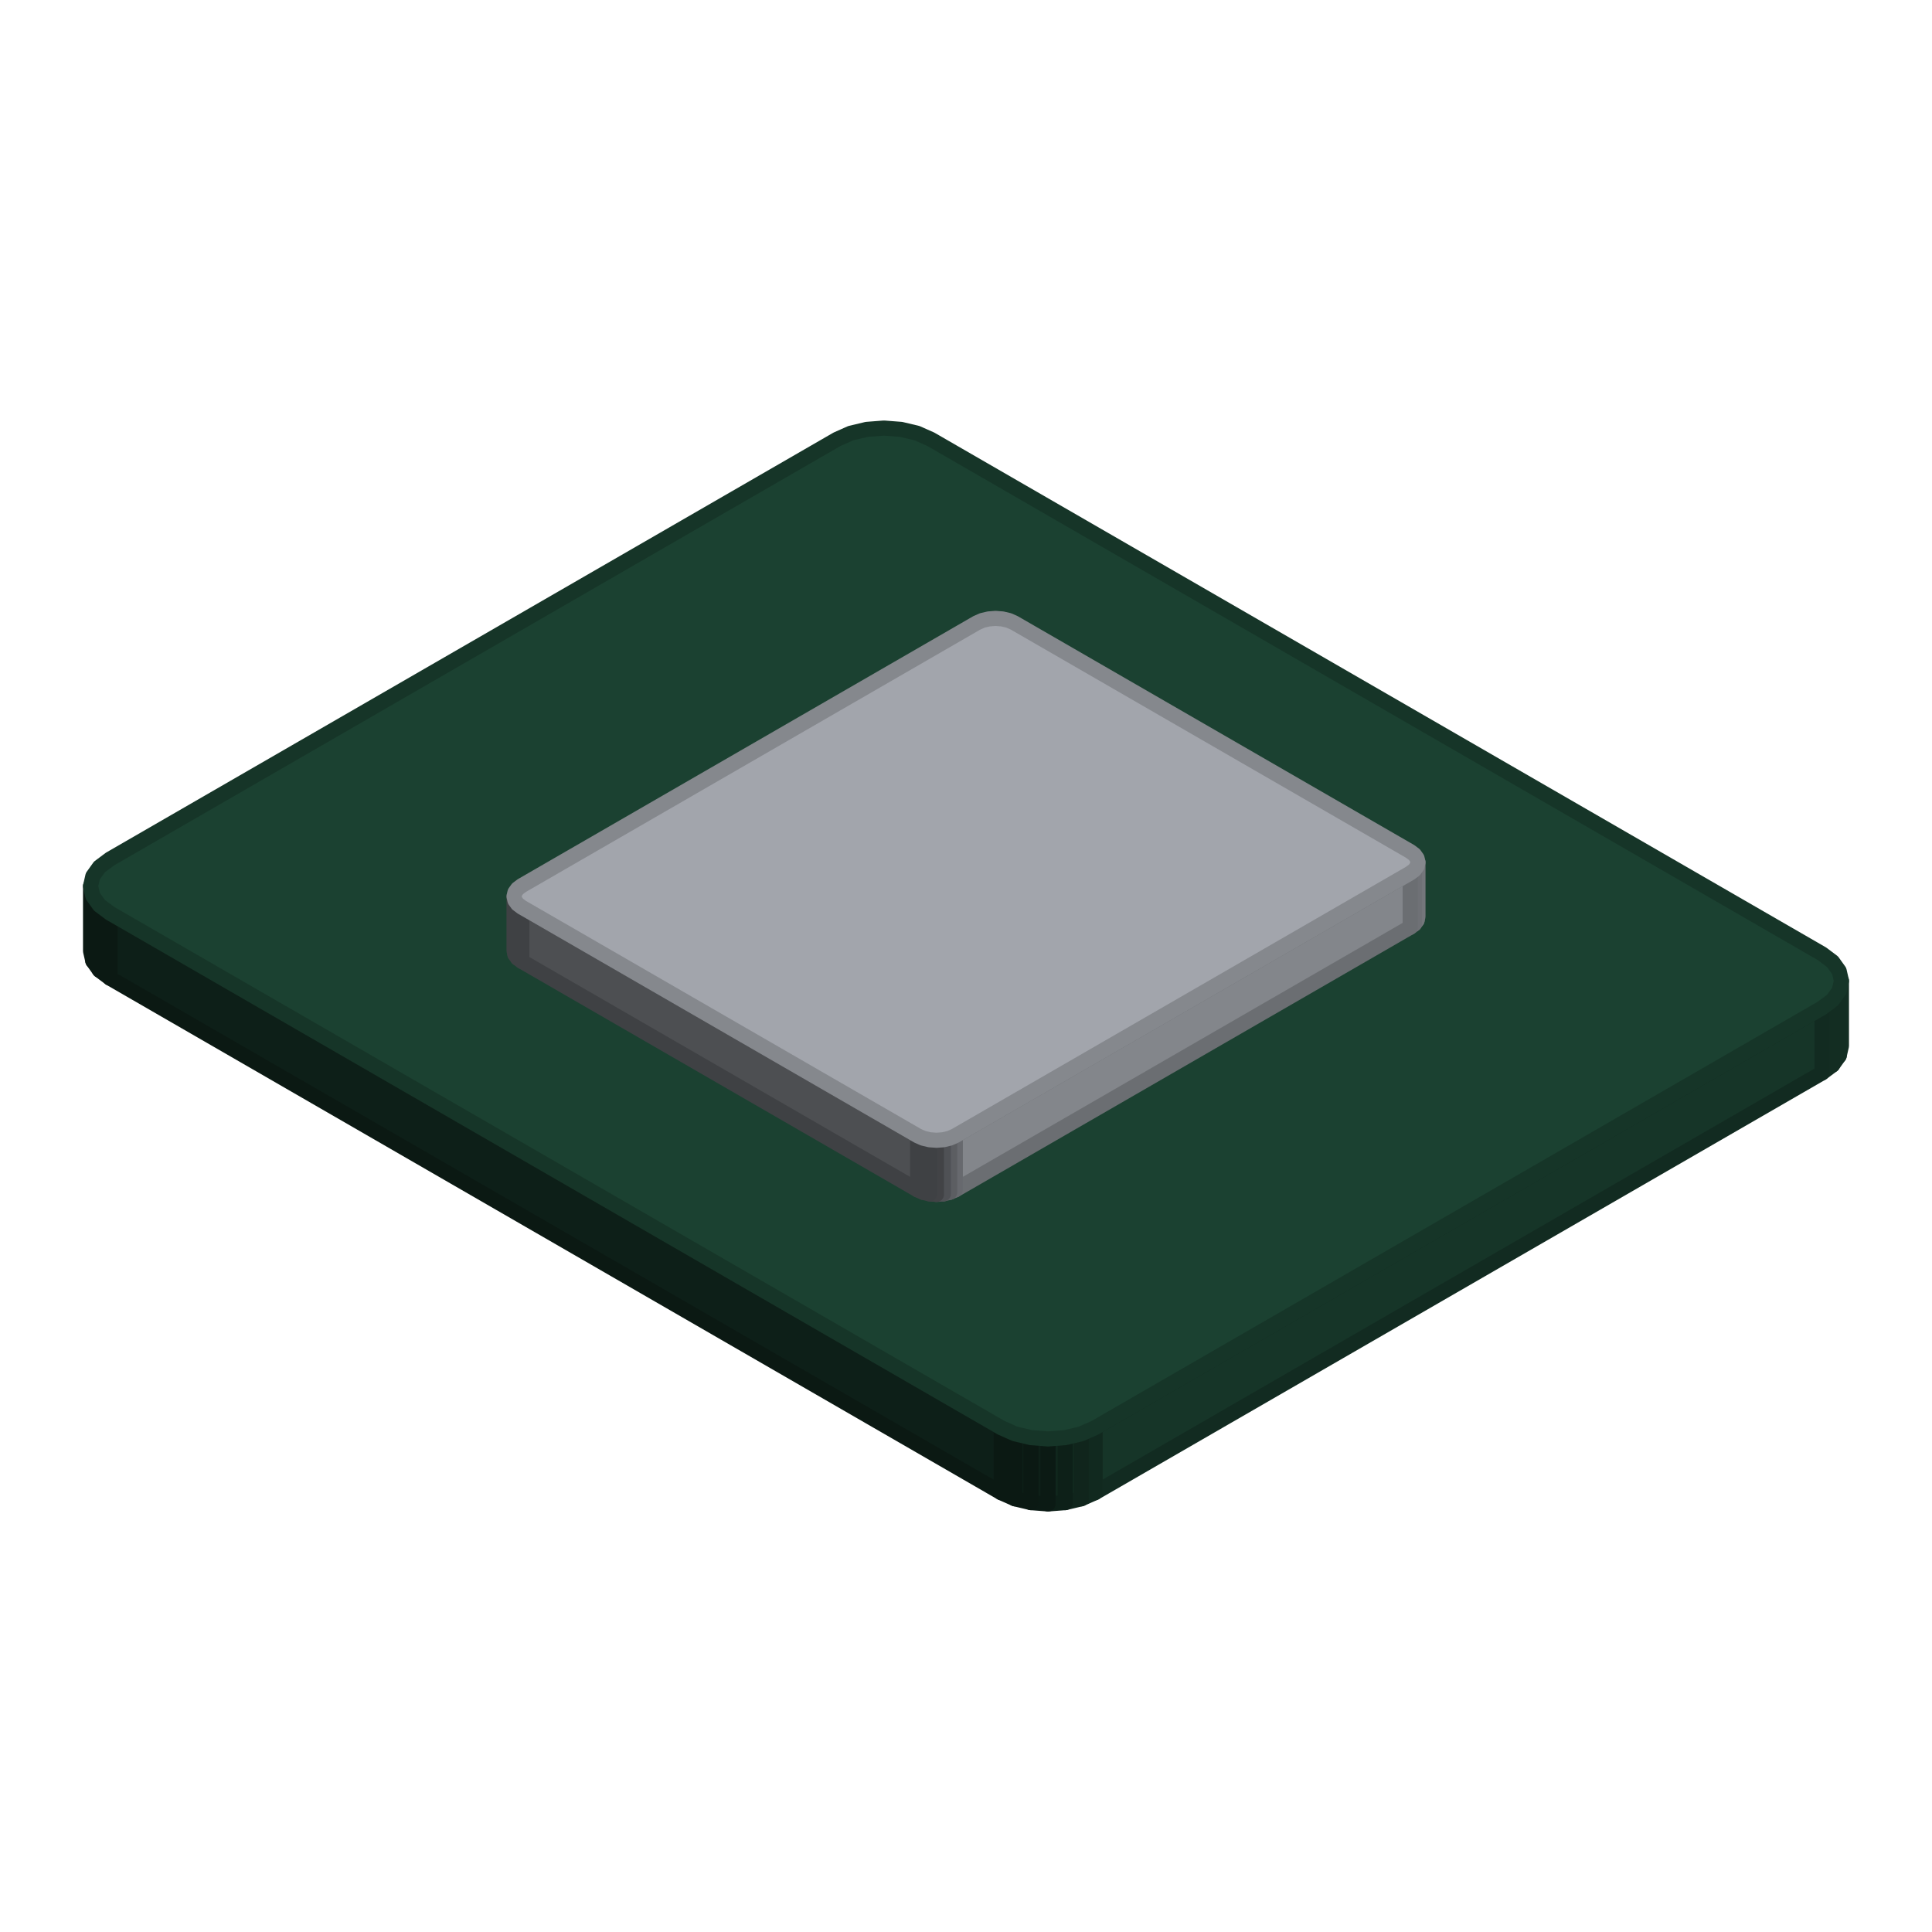
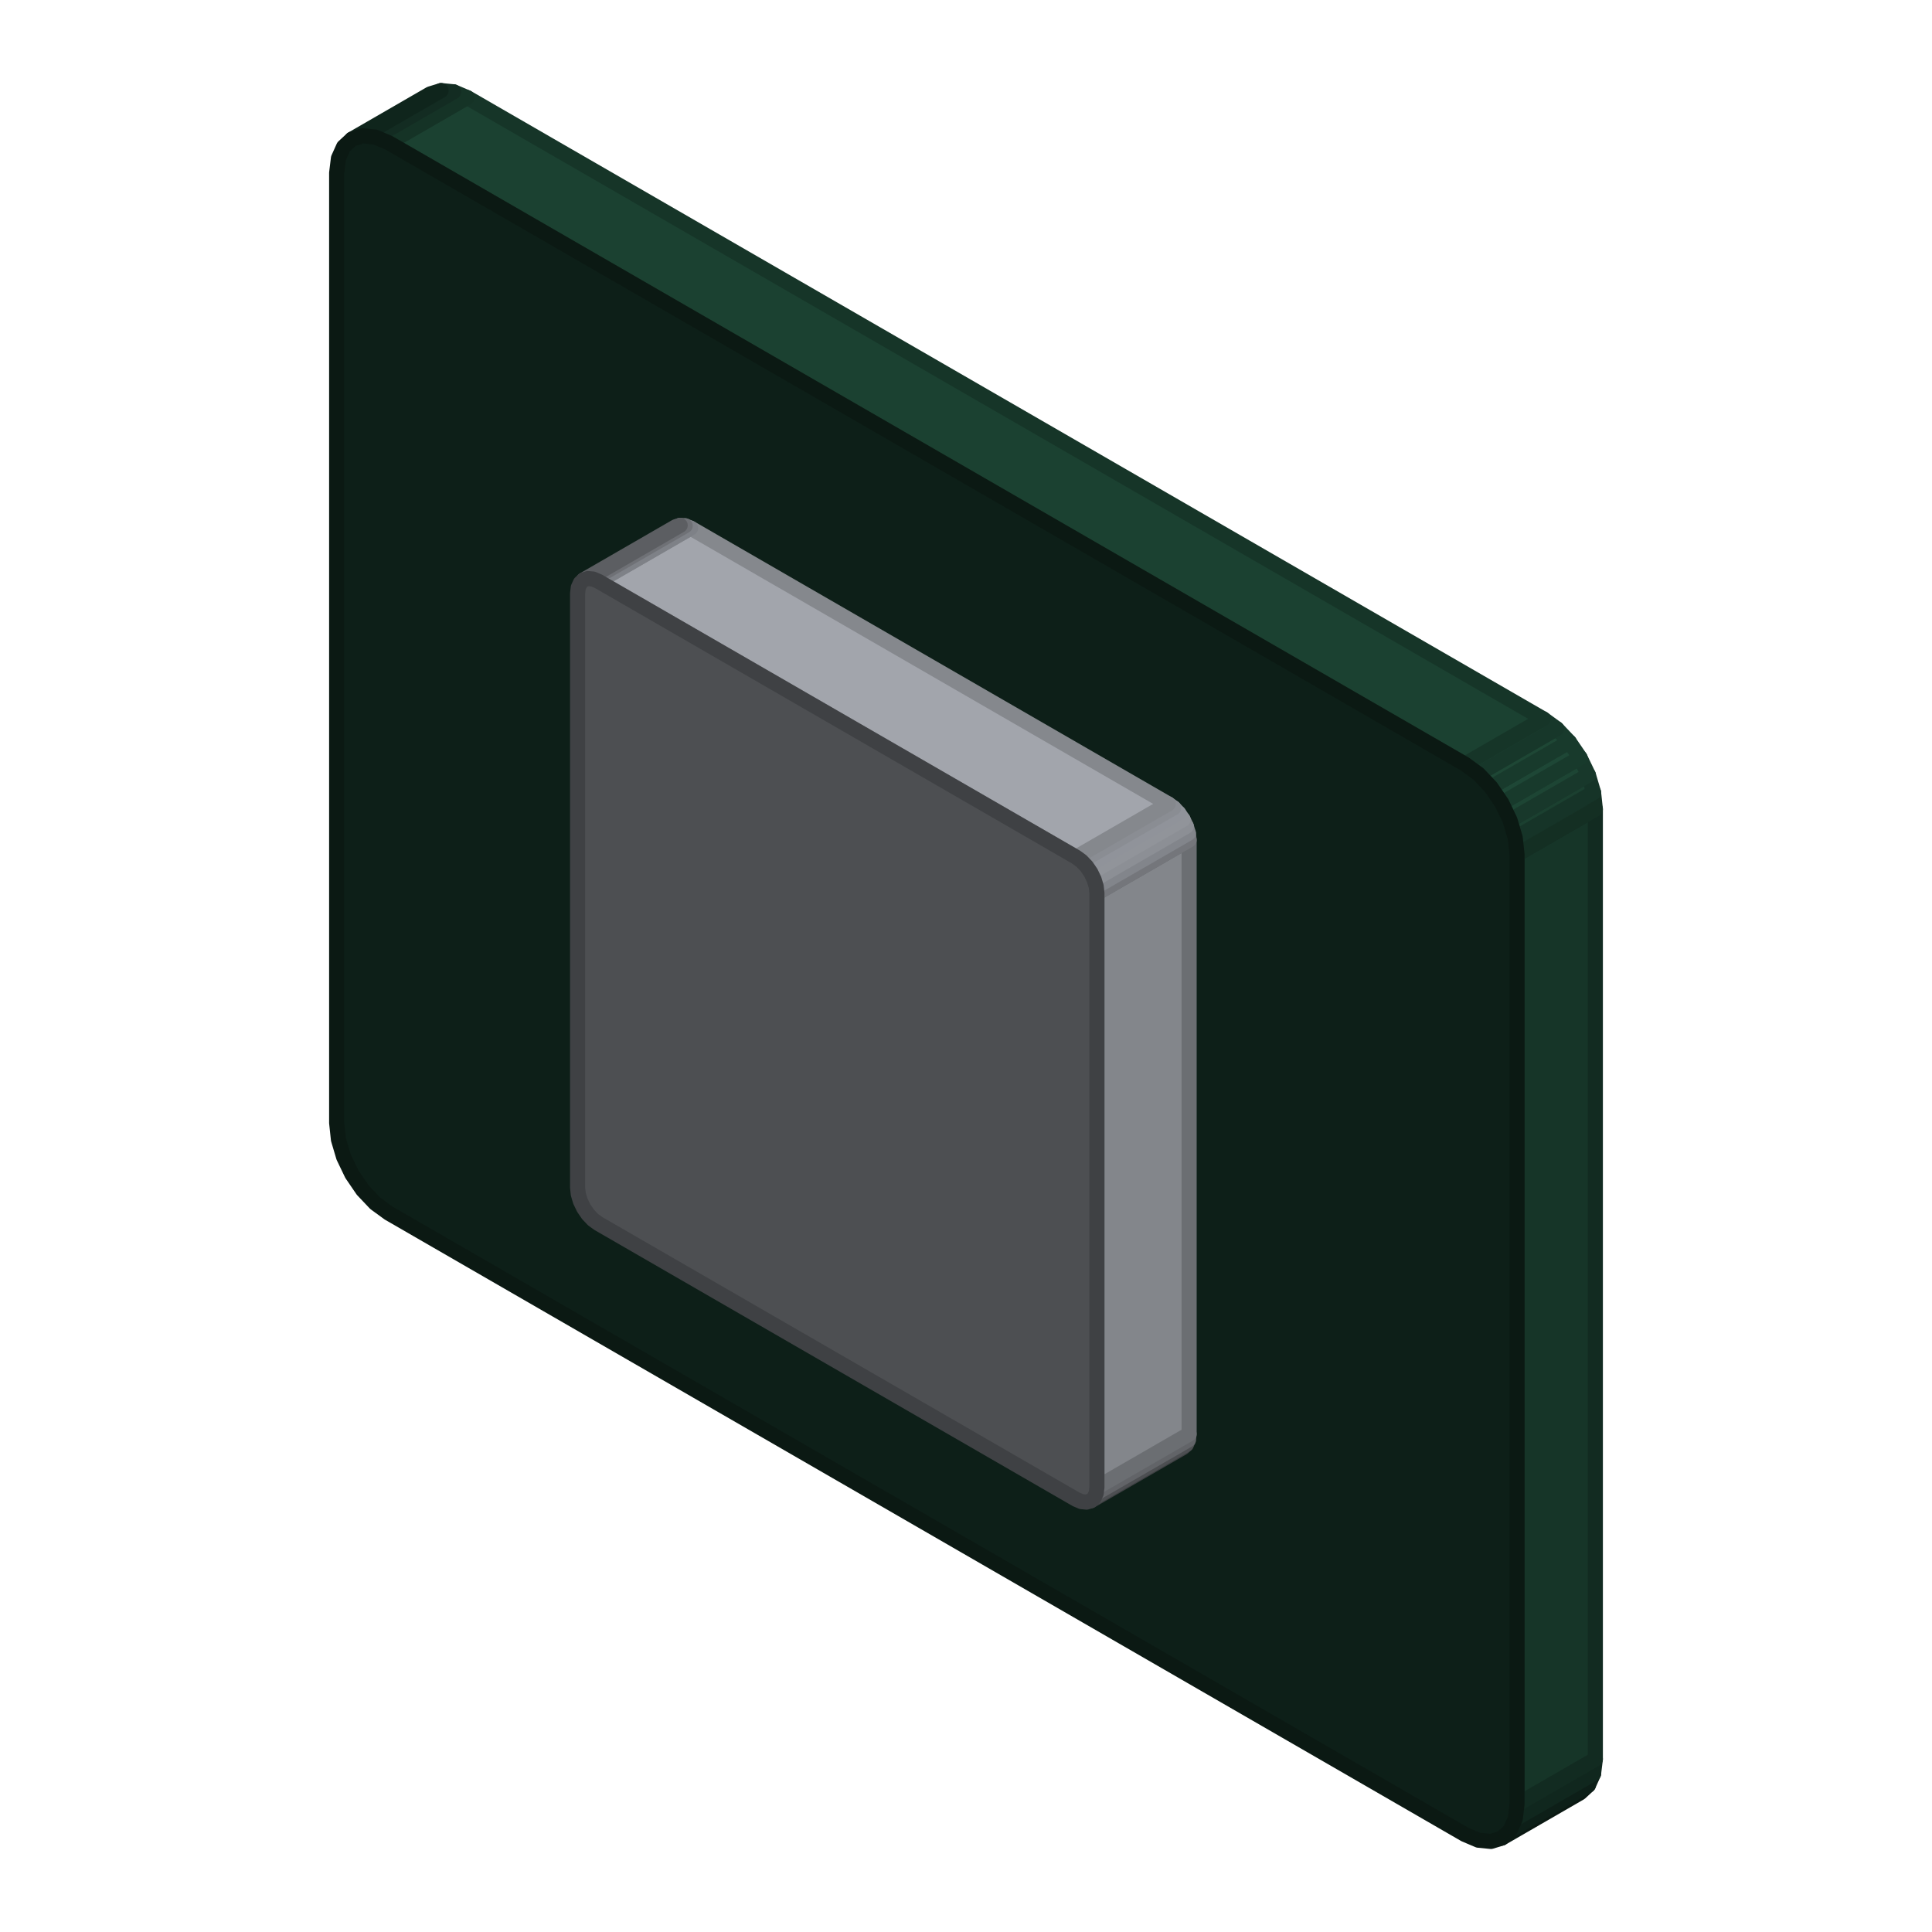
<svg xmlns="http://www.w3.org/2000/svg" viewBox="0 0 64 64" width="64" height="64" role="img" aria-label="Seeed XIAO (ESP32 family)">
  <g shape-rendering="geometricPrecision">
-     <path d="M61 34.646L60.925 34.975L60.925 32.822L61 32.493Z" fill="#18392b" stroke="#142f24" stroke-width=".5" stroke-linejoin="round" />
-     <path d="M60.925 34.975L60.706 35.281L60.706 33.128L60.925 32.822Z" fill="#18392b" stroke="#132e23" stroke-width=".5" stroke-linejoin="round" />
-     <path d="M60.706 35.281L60.356 35.543L60.356 33.39L60.706 33.128Z" fill="#173629" stroke="#132d22" stroke-width=".5" stroke-linejoin="round" />
-     <path d="M60.356 35.543L36.273 49.448L36.273 47.295L60.356 33.39Z" fill="#163528" stroke="#122b21" stroke-width=".5" stroke-linejoin="round" />
-     <path d="M36.273 49.448L35.818 49.65L35.818 47.497L36.273 47.295Z" fill="#153226" stroke="#11291f" stroke-width=".5" stroke-linejoin="round" />
-     <path d="M35.818 49.65L35.288 49.776L35.288 47.623L35.818 47.497Z" fill="#132d22" stroke="#10251c" stroke-width=".5" stroke-linejoin="round" />
-     <path d="M35.288 49.776L34.719 49.82L34.719 47.667L35.288 47.623Z" fill="#10271d" stroke="#0d2018" stroke-width=".5" stroke-linejoin="round" />
-     <path d="M34.719 49.82L34.15 49.776L34.15 47.623L34.719 47.667Z" fill="#0e2018" stroke="#0b1a14" stroke-width=".5" stroke-linejoin="round" />
-     <path d="M34.15 49.776L33.62 49.65L33.62 47.497L34.15 47.623Z" fill="#0d1f18" stroke="#0b1913" stroke-width=".5" stroke-linejoin="round" />
-     <path d="M33.62 49.65L33.165 49.448L33.165 47.295L33.62 47.497Z" fill="#0d1f18" stroke="#0b1913" stroke-width=".5" stroke-linejoin="round" />
-     <path d="M33.165 49.448L3.644 32.404L3.644 30.251L33.165 47.295Z" fill="#0d1f18" stroke="#0b1913" stroke-width=".5" stroke-linejoin="round" />
-     <path d="M3.644 32.404L3.294 32.141L3.294 29.988L3.644 30.251Z" fill="#0d1f18" stroke="#0b1913" stroke-width=".5" stroke-linejoin="round" />
-     <path d="M3.294 32.141L3.075 31.835L3.075 29.682L3.294 29.988Z" fill="#0d1f18" stroke="#0b1913" stroke-width=".5" stroke-linejoin="round" />
-     <path d="M3.075 31.835L3 31.507L3 29.354L3.075 29.682Z" fill="#0d1f18" stroke="#0b1913" stroke-width=".5" stroke-linejoin="round" />
-     <path d="M60.356 31.596L60.706 31.859L60.925 32.165L61 32.493L60.925 32.822L60.706 33.128L60.356 33.39L36.273 47.295L35.818 47.497L35.288 47.623L34.719 47.667L34.15 47.623L33.62 47.497L33.165 47.295L3.644 30.251L3.294 29.988L3.075 29.682L3 29.354L3.075 29.025L3.294 28.719L3.644 28.457L27.727 14.552L28.182 14.35L28.712 14.224L29.281 14.18L29.85 14.224L30.38 14.35L30.835 14.552Z" fill="#1b4131" stroke="#163528" stroke-width=".5" stroke-linejoin="round" />
-     <path d="M46.972 30.358L46.942 30.49L46.942 28.696L46.972 28.564Z" fill="#8e9298" stroke="#75777c" stroke-width=".5" stroke-linejoin="round" />
-     <path d="M46.942 30.49L46.854 30.612L46.854 28.818L46.942 28.696Z" fill="#8d9096" stroke="#74767b" stroke-width=".5" stroke-linejoin="round" />
-     <path d="M46.854 30.612L46.714 30.717L46.714 28.923L46.854 28.818Z" fill="#878a90" stroke="#6f7176" stroke-width=".5" stroke-linejoin="round" />
-     <path d="M46.714 30.717L31.643 39.419L31.643 37.625L46.714 28.923Z" fill="#83868b" stroke="#6b6e72" stroke-width=".5" stroke-linejoin="round" />
-     <path d="M31.643 39.419L31.461 39.499L31.461 37.705L31.643 37.625Z" fill="#7d8086" stroke="#67696e" stroke-width=".5" stroke-linejoin="round" />
-     <path d="M31.461 39.499L31.249 39.55L31.249 37.756L31.461 37.705Z" fill="#707378" stroke="#5c5e62" stroke-width=".5" stroke-linejoin="round" />
-     <path d="M31.249 39.55L31.021 39.567L31.021 37.773L31.249 37.756Z" fill="#616367" stroke="#4f5155" stroke-width=".5" stroke-linejoin="round" />
-     <path d="M31.021 39.567L30.794 39.55L30.794 37.756L31.021 37.773Z" fill="#505255" stroke="#424346" stroke-width=".5" stroke-linejoin="round" />
-     <path d="M30.794 39.55L30.582 39.499L30.582 37.705L30.794 37.756Z" fill="#4d4f52" stroke="#3f4144" stroke-width=".5" stroke-linejoin="round" />
-     <path d="M30.582 39.499L30.4 39.419L30.4 37.625L30.582 37.705Z" fill="#4d4f52" stroke="#3f4144" stroke-width=".5" stroke-linejoin="round" />
-     <path d="M30.4 39.419L17.286 31.847L17.286 30.053L30.4 37.625Z" fill="#4d4f52" stroke="#3f4144" stroke-width=".5" stroke-linejoin="round" />
-     <path d="M17.286 31.847L17.146 31.742L17.146 29.948L17.286 30.053Z" fill="#4d4f52" stroke="#3f4144" stroke-width=".5" stroke-linejoin="round" />
-     <path d="M17.146 31.742L17.058 31.62L17.058 29.826L17.146 29.948Z" fill="#4d4f52" stroke="#3f4144" stroke-width=".5" stroke-linejoin="round" />
-     <path d="M17.058 31.62L17.028 31.489L17.028 29.695L17.058 29.826Z" fill="#4d4f52" stroke="#3f4144" stroke-width=".5" stroke-linejoin="round" />
-     <path d="M46.714 28.205L46.854 28.31L46.942 28.433L46.972 28.564L46.942 28.696L46.854 28.818L46.714 28.923L31.643 37.625L31.461 37.705L31.249 37.756L31.021 37.773L30.794 37.756L30.582 37.705L30.4 37.625L17.286 30.053L17.146 29.948L17.058 29.826L17.028 29.695L17.058 29.563L17.146 29.441L17.286 29.336L32.357 20.634L32.539 20.553L32.751 20.503L32.979 20.485L33.206 20.503L33.418 20.553L33.6 20.634Z" fill="#a2a5ac" stroke="#85888d" stroke-width=".5" stroke-linejoin="round" />
+     <path d="M52.342 59.391L52.617 59.137L50.021 60.635L49.747 60.89Z" fill="#0d1f18" stroke="#0b1913" stroke-width=".5" stroke-linejoin="round" />
+     <path d="M52.617 59.137L52.789 58.755L50.194 60.254L50.021 60.635Z" fill="#10261d" stroke="#0d1f18" stroke-width=".5" stroke-linejoin="round" />
+     <path d="M52.789 58.755L52.848 58.273L50.253 59.771L50.194 60.254Z" fill="#143024" stroke="#10271e" stroke-width=".5" stroke-linejoin="round" />
+     <path d="M52.848 58.273L52.848 26.804L50.253 28.302L50.253 59.771Z" fill="#163528" stroke="#122b21" stroke-width=".5" stroke-linejoin="round" />
+     <path d="M52.848 26.804L52.789 26.253L50.194 27.752L50.253 28.302Z" fill="#18392b" stroke="#142f23" stroke-width=".5" stroke-linejoin="round" />
+     <path d="M52.789 26.253L52.617 25.673L50.021 27.171L50.194 27.752Z" fill="#1b4030" stroke="#163428" stroke-width=".5" stroke-linejoin="round" />
+     <path d="M52.617 25.673L52.342 25.101L49.747 26.6L50.021 27.171Z" fill="#1d4534" stroke="#18382b" stroke-width=".5" stroke-linejoin="round" />
+     <path d="M52.342 25.101L51.985 24.578L49.389 26.076L49.747 26.6Z" fill="#1e4736" stroke="#183a2c" stroke-width=".5" stroke-linejoin="round" />
+     <path d="M51.985 24.578L51.568 24.138L48.973 25.637L49.389 26.076Z" fill="#1e4735" stroke="#183a2c" stroke-width=".5" stroke-linejoin="round" />
+     <path d="M51.568 24.138L51.121 23.812L48.526 25.311L48.973 25.637Z" fill="#1c4433" stroke="#17372a" stroke-width=".5" stroke-linejoin="round" />
+     <path d="M51.121 23.812L15.474 3.231L12.879 4.73L48.526 25.311Z" fill="#1b4131" stroke="#163528" stroke-width=".5" stroke-linejoin="round" />
+     <path d="M15.474 3.231L15.027 3.041L12.432 4.54L12.879 4.73Z" fill="#1a3e2f" stroke="#153326" stroke-width=".5" stroke-linejoin="round" />
+     <path d="M15.027 3.041L14.611 3L12.015 4.498L12.432 4.54Z" fill="#173629" stroke="#132c22" stroke-width=".5" stroke-linejoin="round" />
+     <path d="M14.611 3L14.253 3.11L11.658 4.609L12.015 4.498Z" fill="#132d22" stroke="#0f251c" stroke-width=".5" stroke-linejoin="round" />
+     <path d="M48.526 60.769L48.973 60.959L49.389 61L49.747 60.89L50.021 60.635L50.194 60.254L50.253 59.771L50.253 28.302L50.194 27.752L50.021 27.171L49.747 26.6L49.389 26.076L48.973 25.637L48.526 25.311L12.879 4.73L12.432 4.54L12.015 4.498L11.658 4.609L11.383 4.863L11.211 5.245L11.152 5.727L11.152 37.196L11.211 37.747L11.383 38.327L11.658 38.899L12.015 39.422L12.432 39.862L12.879 40.188Z" fill="#0d1f18" stroke="#0b1913" stroke-width=".5" stroke-linejoin="round" />
+     <path d="M39.189 47.953L39.298 47.851L36.245 49.614L36.135 49.716Z" fill="#4d4f52" stroke="#3f4144" stroke-width=".5" stroke-linejoin="round" />
+     <path d="M39.298 47.851L39.367 47.698L36.314 49.461L36.245 49.614Z" fill="#5e6064" stroke="#4d4f52" stroke-width=".5" stroke-linejoin="round" />
+     <path d="M39.367 47.698L39.391 47.506L36.337 49.269L36.314 49.461Z" fill="#777a7f" stroke="#626468" stroke-width=".5" stroke-linejoin="round" />
+     <path d="M39.391 47.506L39.391 27.826L36.337 29.589L36.337 49.269Z" fill="#83868b" stroke="#6b6e72" stroke-width=".5" stroke-linejoin="round" />
+     <path d="M39.391 27.826L39.367 27.606L36.314 29.369L36.337 29.589Z" fill="#8d9097" stroke="#74767b" stroke-width=".5" stroke-linejoin="round" />
+     <path d="M39.367 27.606L39.298 27.374L36.245 29.137L36.314 29.369Z" fill="#9fa2a9" stroke="#82858b" stroke-width=".5" stroke-linejoin="round" />
+     <path d="M39.298 27.374L39.189 27.145L36.135 28.908L36.245 29.137Z" fill="#abafb6" stroke="#8c8f95" stroke-width=".5" stroke-linejoin="round" />
+     <path d="M39.189 27.145L39.045 26.936L35.992 28.699L36.135 28.908Z" fill="#b1b5bc" stroke="#91949a" stroke-width=".5" stroke-linejoin="round" />
+     <path d="M39.045 26.936L38.879 26.76L35.825 28.523L35.992 28.699Z" fill="#b0b4bb" stroke="#90939a" stroke-width=".5" stroke-linejoin="round" />
+     <path d="M38.879 26.76L38.7 26.63L35.647 28.393L35.825 28.523Z" fill="#a8acb3" stroke="#8a8d93" stroke-width=".5" stroke-linejoin="round" />
+     <path d="M38.7 26.63L22.877 17.494L19.824 19.257L35.647 28.393Z" fill="#a2a5ac" stroke="#85888d" stroke-width=".5" stroke-linejoin="round" />
+     <path d="M22.877 17.494L22.698 17.418L19.645 19.181L19.824 19.257Z" fill="#9a9da4" stroke="#7e8187" stroke-width=".5" stroke-linejoin="round" />
+     <path d="M22.698 17.418L22.532 17.402L19.478 19.165L19.645 19.181Z" fill="#878a90" stroke="#6f7176" stroke-width=".5" stroke-linejoin="round" />
+     <path d="M22.532 17.402L22.389 17.446L19.335 19.209L19.478 19.165Z" fill="#707277" stroke="#5c5e62" stroke-width=".5" stroke-linejoin="round" />
+     <path d="M35.647 49.667L35.825 49.743L35.992 49.76L36.135 49.716L36.245 49.614L36.314 49.461L36.337 49.269L36.337 29.589L36.314 29.369L36.245 29.137L36.135 28.908L35.992 28.699L35.825 28.523L35.647 28.393L19.824 19.257L19.645 19.181L19.478 19.165L19.335 19.209L19.225 19.311L19.156 19.463L19.133 19.656L19.133 39.335L19.156 39.556L19.225 39.788L19.335 40.016L19.478 40.226L19.645 40.402L19.824 40.532Z" fill="#4d4f52" stroke="#3f4144" stroke-width=".5" stroke-linejoin="round" />
  </g>
</svg>
